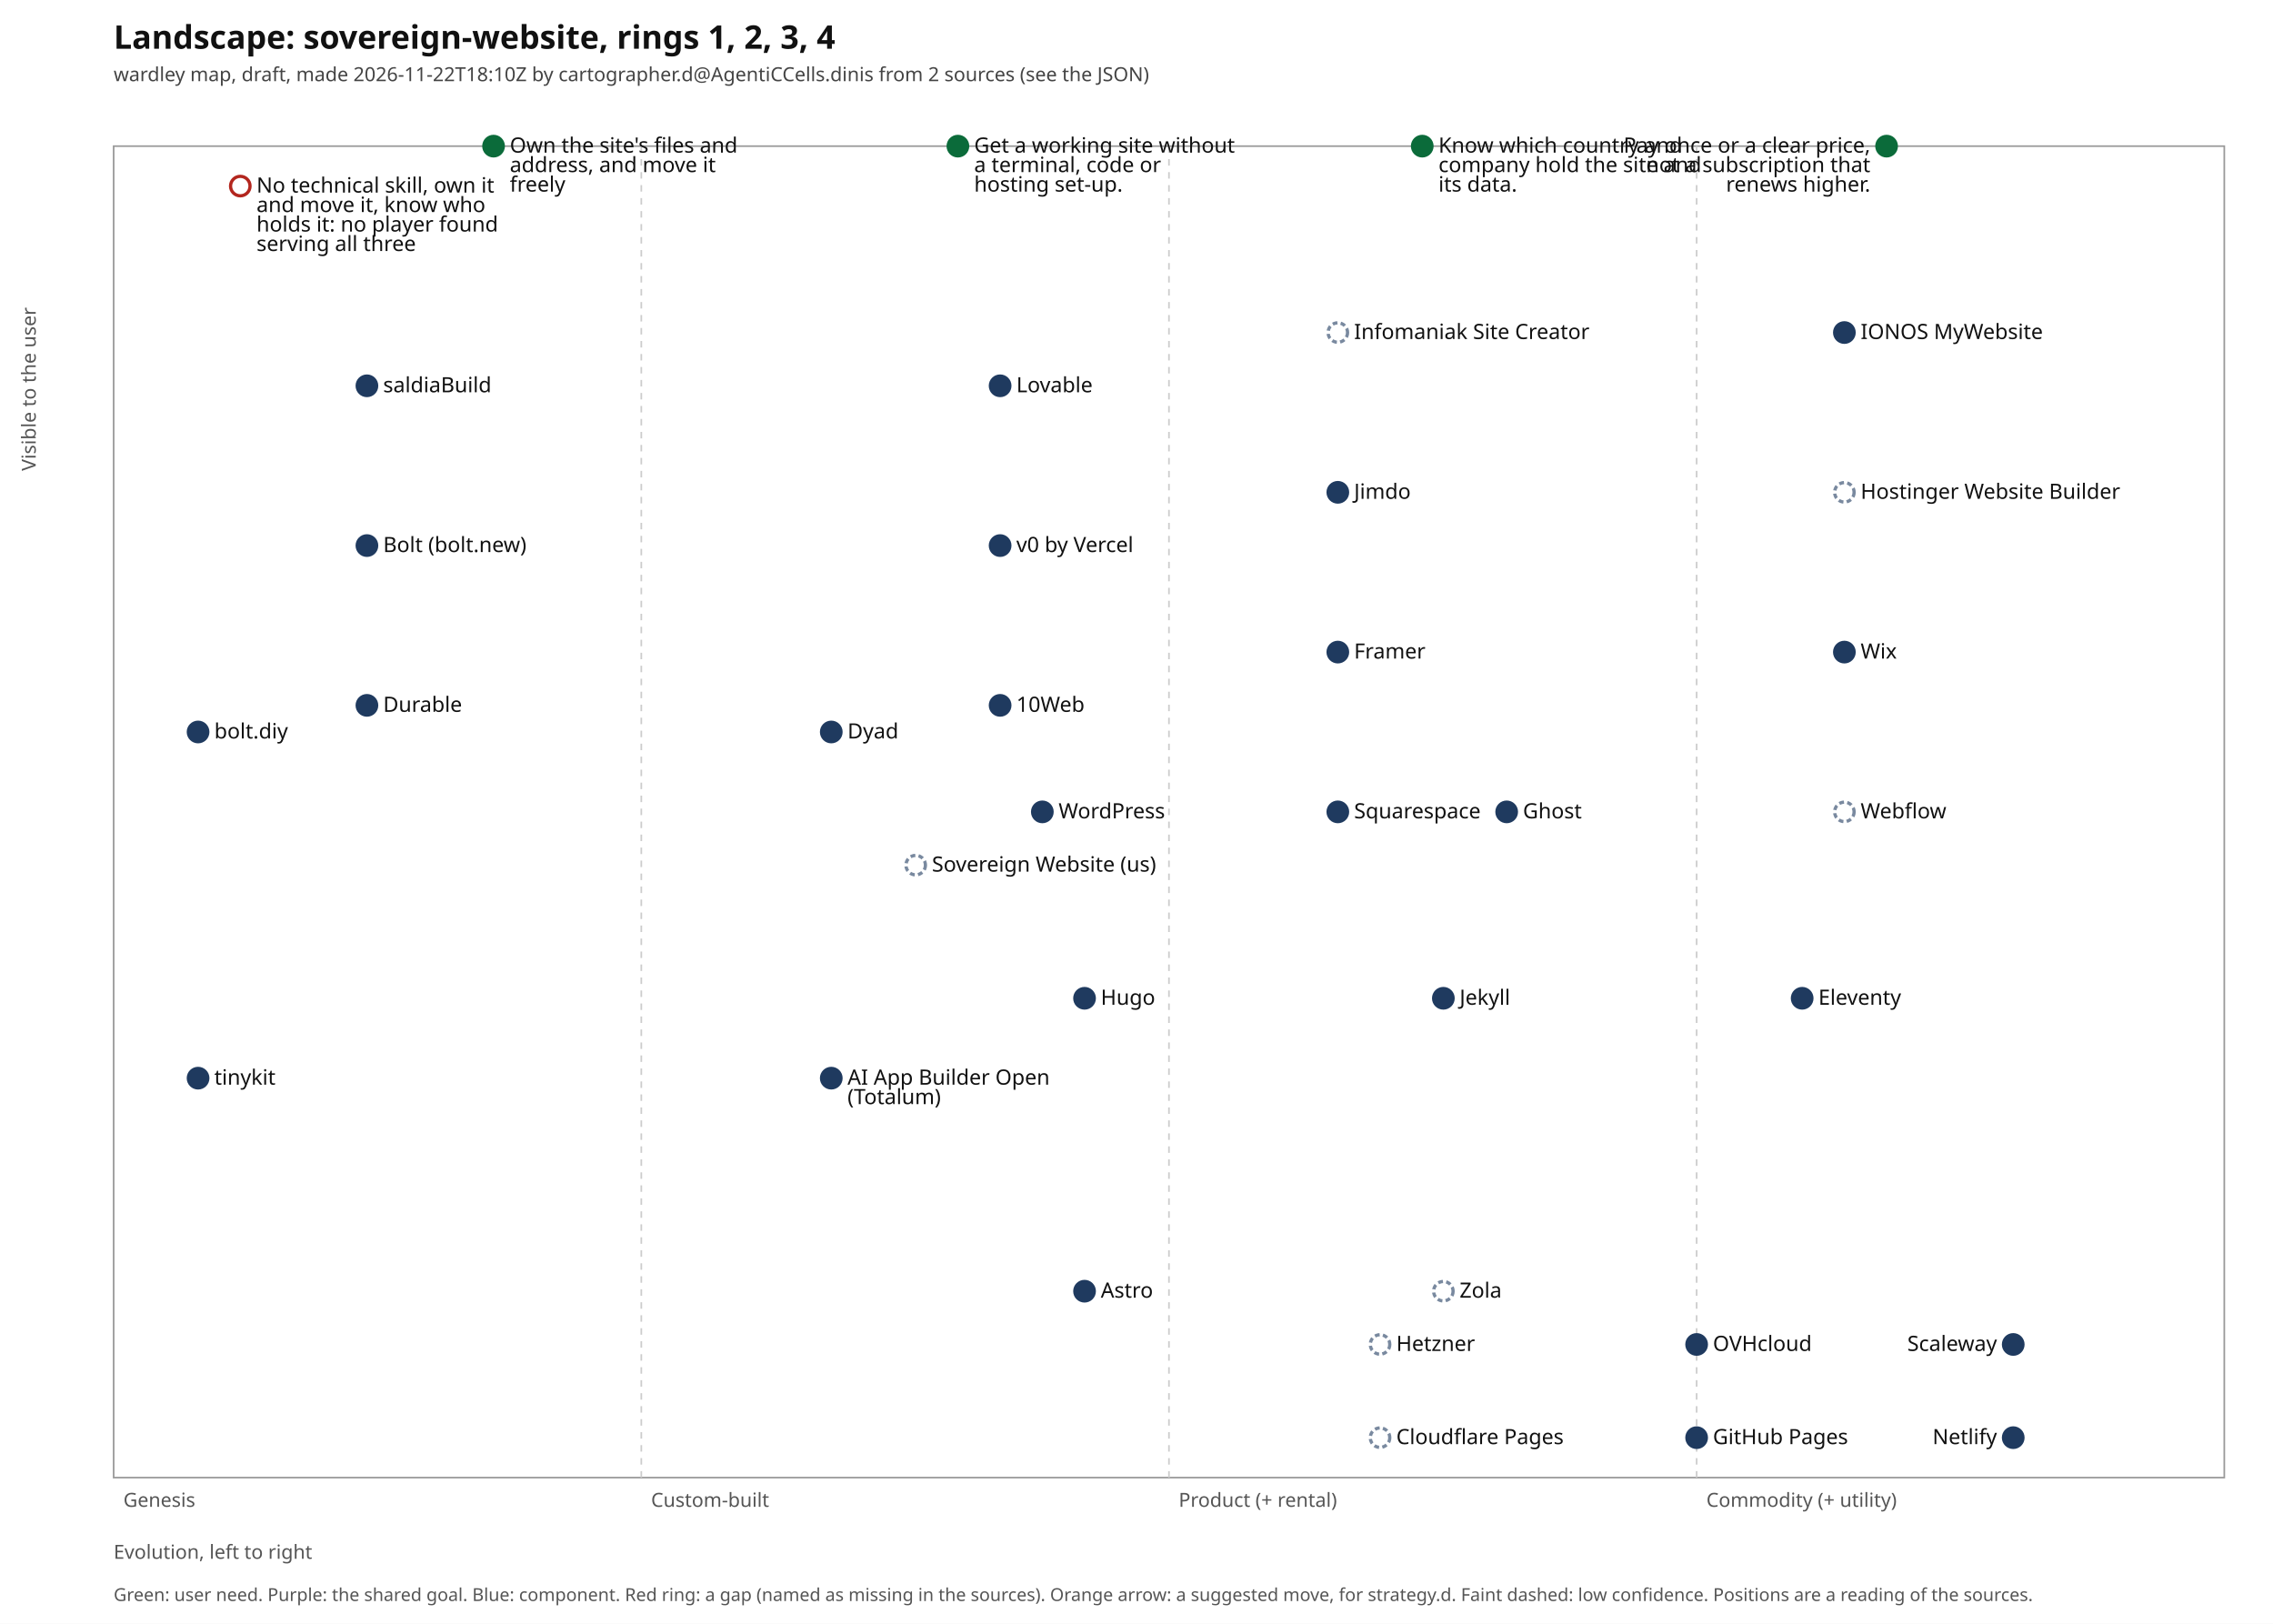
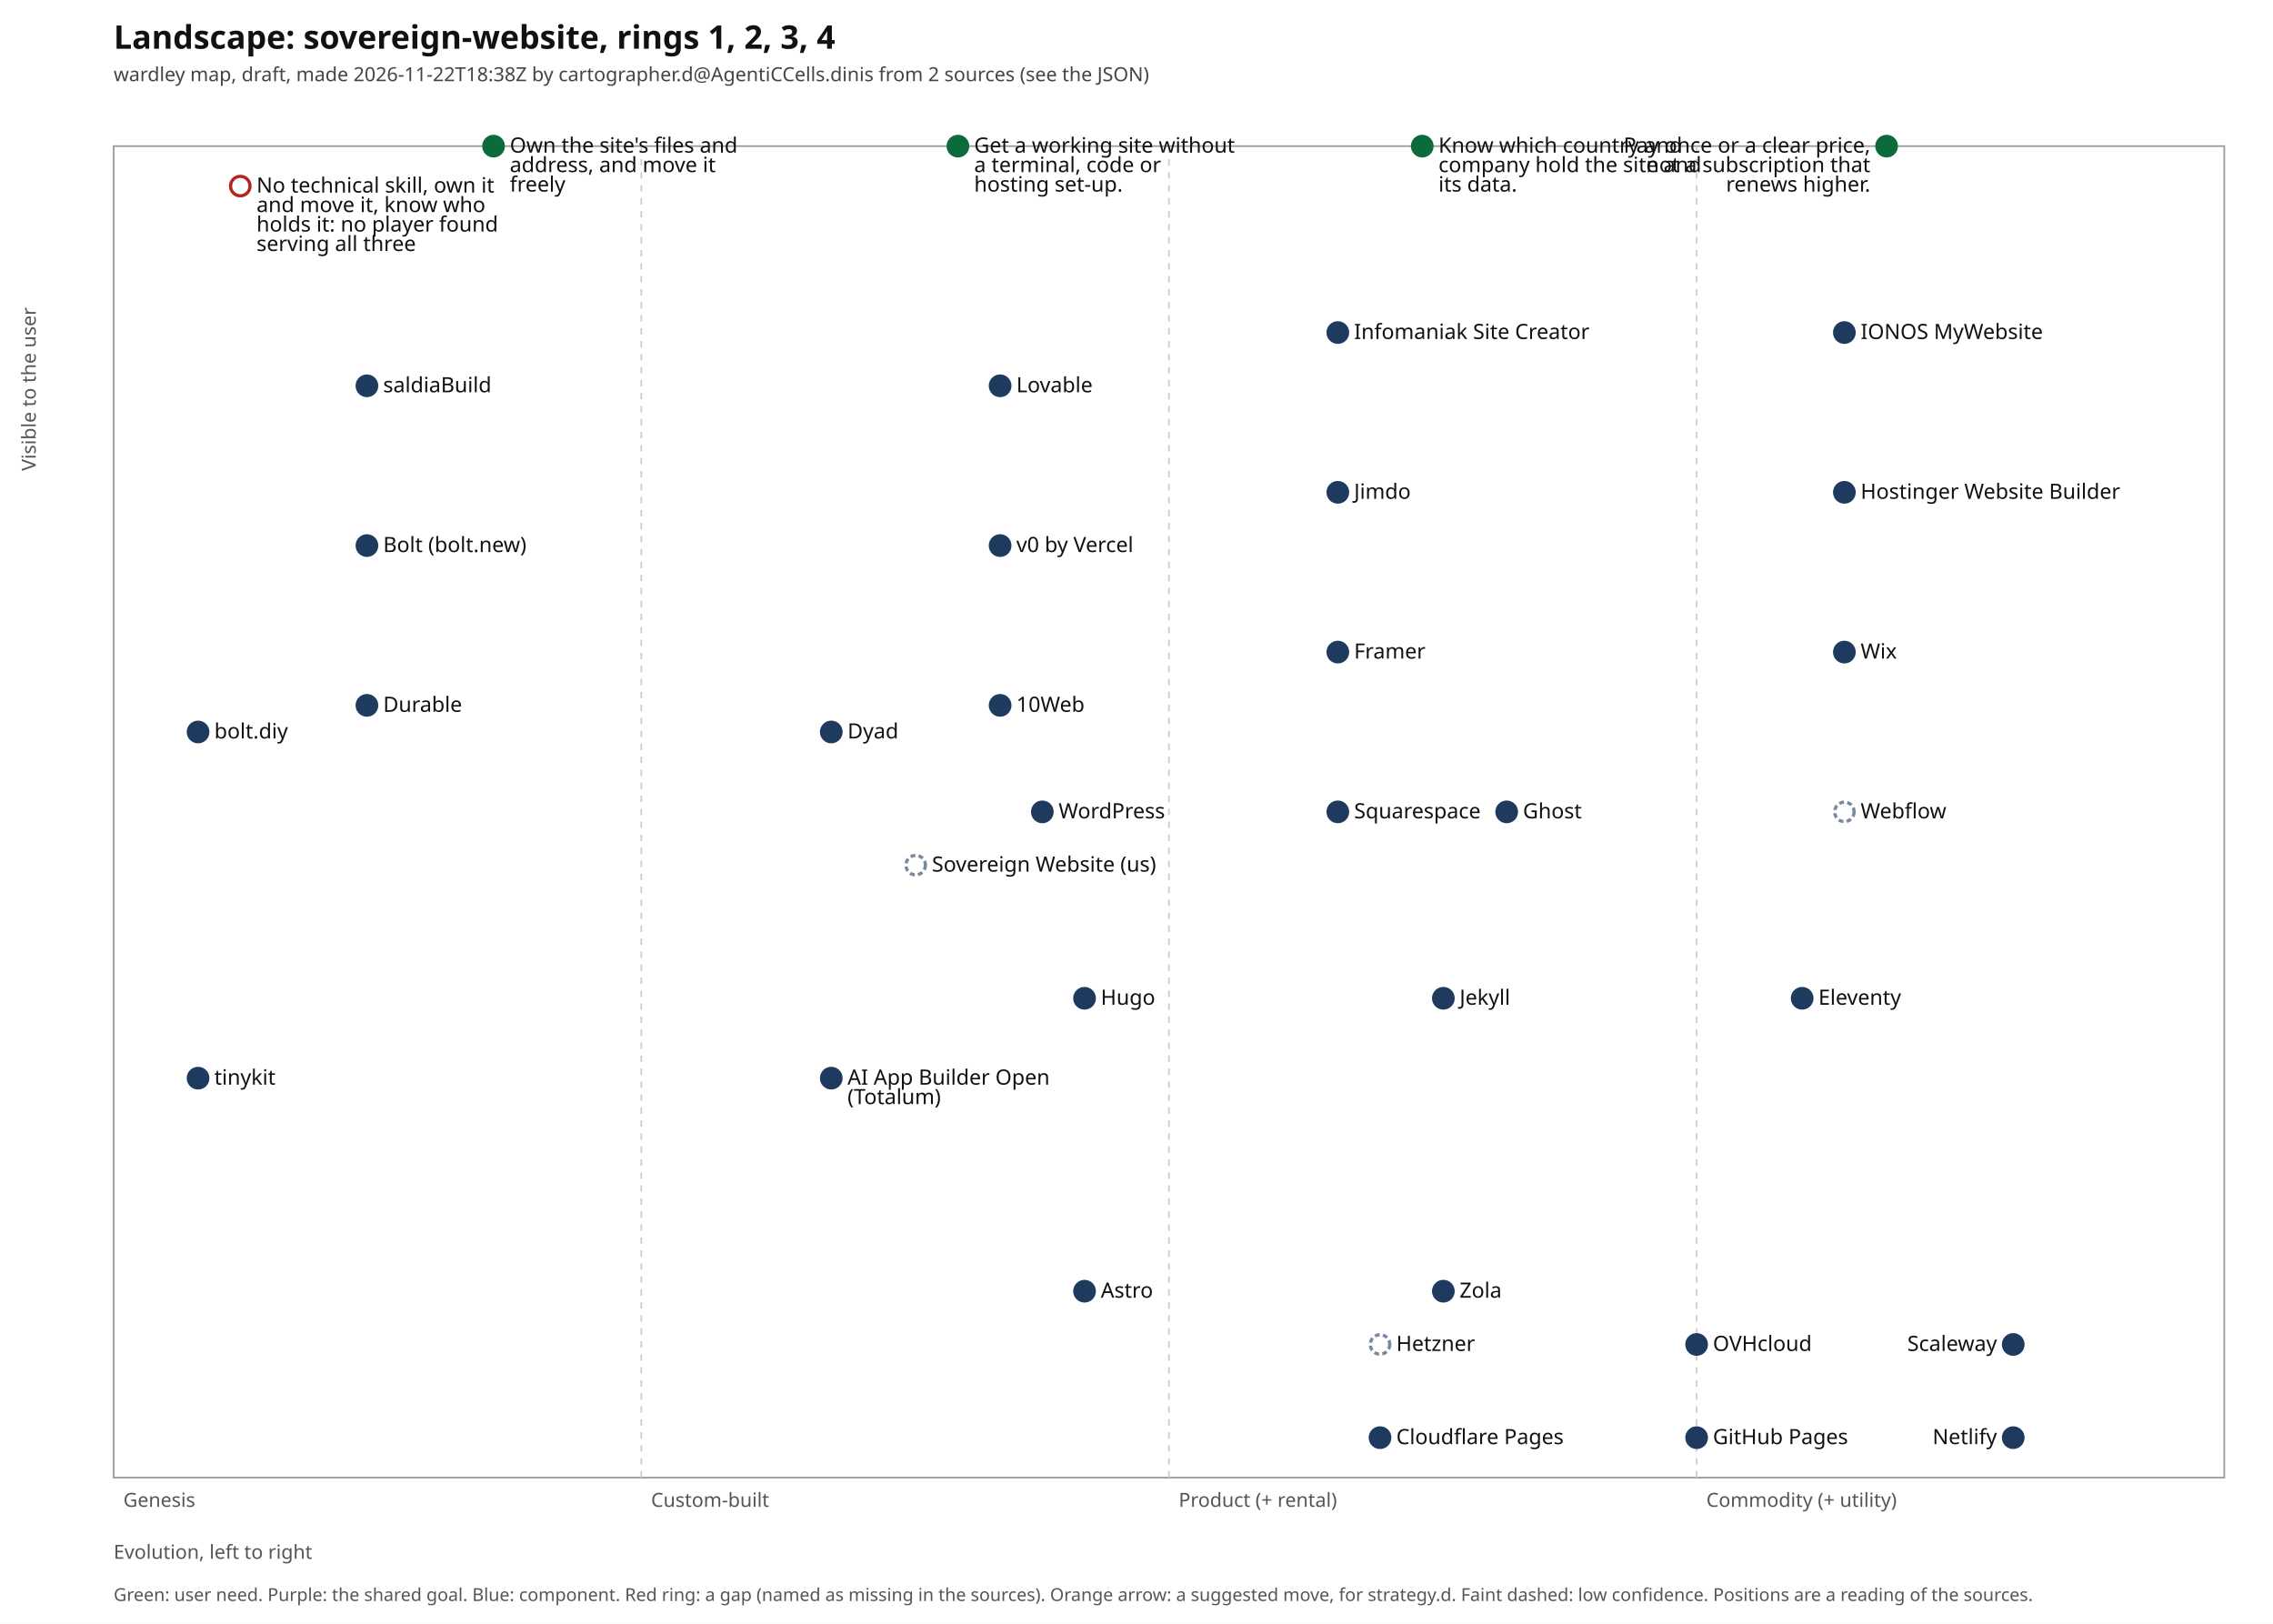
<svg xmlns="http://www.w3.org/2000/svg" viewBox="0 0 1400 1000" role="img" aria-label="Landscape: sovereign-website, rings 1, 2, 3, 4" font-family="system-ui, sans-serif">
  <rect width="1400" height="1000" fill="#fff" />
  <text x="70" y="30" font-size="20" font-weight="600" fill="#111">Landscape: sovereign-website, rings 1, 2, 3, 4</text>
-   <text x="70" y="50" font-size="12" fill="#444">wardley map, draft, made 2026-11-22T18:10Z by cartographer.d@AgentiCCells.dinis from 2 sources (see the JSON)</text>
+   <text x="70" y="50" font-size="12" fill="#444">wardley map, draft, made 2026-11-22T18:38Z by cartographer.d@AgentiCCells.dinis from 2 sources (see the JSON)</text>
  <rect x="70" y="90" width="1300" height="820" fill="none" stroke="#999" />
  <text x="76" y="928" font-size="12" fill="#555">Genesis</text>
  <line x1="395" y1="90" x2="395" y2="910" stroke="#ccc" stroke-dasharray="4 4" />
  <text x="401" y="928" font-size="12" fill="#555">Custom-built</text>
  <line x1="720" y1="90" x2="720" y2="910" stroke="#ccc" stroke-dasharray="4 4" />
  <text x="726" y="928" font-size="12" fill="#555">Product (+ rental)</text>
  <line x1="1045" y1="90" x2="1045" y2="910" stroke="#ccc" stroke-dasharray="4 4" />
  <text x="1051" y="928" font-size="12" fill="#555">Commodity (+ utility)</text>
  <text x="70" y="960" font-size="12" fill="#555">Evolution, left to right</text>
  <text transform="translate(22 290) rotate(-90)" font-size="12" fill="#555">Visible to the user</text>
  <defs>
    <marker id="a" markerWidth="8" markerHeight="8" refX="7" refY="4" orient="auto">
      <path d="M0 0L8 4L0 8z" fill="#888" />
    </marker>
  </defs>
  <circle cx="304" cy="90" r="6" fill="#0b6b3a" stroke="#0b6b3a" stroke-width="2" />
  <text text-anchor="start" x="314" y="94" font-size="13" fill="#111">Own the site's files and</text>
  <text text-anchor="start" x="314" y="106" font-size="13" fill="#111">address, and move it</text>
  <text text-anchor="start" x="314" y="118" font-size="13" fill="#111">freely</text>
  <circle cx="590" cy="90" r="6" fill="#0b6b3a" stroke="#0b6b3a" stroke-width="2" />
  <text text-anchor="start" x="600" y="94" font-size="13" fill="#111">Get a working site without</text>
  <text text-anchor="start" x="600" y="106" font-size="13" fill="#111">a terminal, code or</text>
  <text text-anchor="start" x="600" y="118" font-size="13" fill="#111">hosting set-up.</text>
  <circle cx="876" cy="90" r="6" fill="#0b6b3a" stroke="#0b6b3a" stroke-width="2" />
  <text text-anchor="start" x="886" y="94" font-size="13" fill="#111">Know which country and</text>
  <text text-anchor="start" x="886" y="106" font-size="13" fill="#111">company hold the site and</text>
  <text text-anchor="start" x="886" y="118" font-size="13" fill="#111">its data.</text>
  <circle cx="1162" cy="90" r="6" fill="#0b6b3a" stroke="#0b6b3a" stroke-width="2" />
  <text text-anchor="end" x="1152" y="94" font-size="13" fill="#111">Pay once or a clear price,</text>
  <text text-anchor="end" x="1152" y="106" font-size="13" fill="#111">not a subscription that</text>
  <text text-anchor="end" x="1152" y="118" font-size="13" fill="#111">renews higher.</text>
-   <circle cx="824" cy="204.8" r="6" fill="#fff" stroke="#1f3a5f" stroke-width="2" stroke-dasharray="3 2" opacity="0.6" />
+   <circle cx="824" cy="204.8" r="6" fill="#1f3a5f" stroke="#1f3a5f" stroke-width="2" />
  <text text-anchor="start" x="834" y="208.8" font-size="13" fill="#111">Infomaniak Site Creator</text>
  <circle cx="226" cy="237.6" r="6" fill="#1f3a5f" stroke="#1f3a5f" stroke-width="2" />
  <text text-anchor="start" x="236" y="241.6" font-size="13" fill="#111">saldiaBuild</text>
  <circle cx="1136" cy="204.8" r="6" fill="#1f3a5f" stroke="#1f3a5f" stroke-width="2" />
  <text text-anchor="start" x="1146" y="208.8" font-size="13" fill="#111">IONOS MyWebsite</text>
  <circle cx="824" cy="303.2" r="6" fill="#1f3a5f" stroke="#1f3a5f" stroke-width="2" />
  <text text-anchor="start" x="834" y="307.2" font-size="13" fill="#111">Jimdo</text>
-   <circle cx="1136" cy="303.2" r="6" fill="#fff" stroke="#1f3a5f" stroke-width="2" stroke-dasharray="3 2" opacity="0.6" />
+   <circle cx="1136" cy="303.2" r="6" fill="#1f3a5f" stroke="#1f3a5f" stroke-width="2" />
  <text text-anchor="start" x="1146" y="307.2" font-size="13" fill="#111">Hostinger Website Builder</text>
  <circle cx="824" cy="401.6" r="6" fill="#1f3a5f" stroke="#1f3a5f" stroke-width="2" />
  <text text-anchor="start" x="834" y="405.6" font-size="13" fill="#111">Framer</text>
  <circle cx="668" cy="614.8" r="6" fill="#1f3a5f" stroke="#1f3a5f" stroke-width="2" />
  <text text-anchor="start" x="678" y="618.8" font-size="13" fill="#111">Hugo</text>
  <circle cx="889" cy="614.8" r="6" fill="#1f3a5f" stroke="#1f3a5f" stroke-width="2" />
  <text text-anchor="start" x="899" y="618.8" font-size="13" fill="#111">Jekyll</text>
  <circle cx="1110" cy="614.8" r="6" fill="#1f3a5f" stroke="#1f3a5f" stroke-width="2" />
  <text text-anchor="start" x="1120" y="618.8" font-size="13" fill="#111">Eleventy</text>
  <circle cx="668" cy="795.2" r="6" fill="#1f3a5f" stroke="#1f3a5f" stroke-width="2" />
  <text text-anchor="start" x="678" y="799.2" font-size="13" fill="#111">Astro</text>
-   <circle cx="889" cy="795.2" r="6" fill="#fff" stroke="#1f3a5f" stroke-width="2" stroke-dasharray="3 2" opacity="0.6" />
+   <circle cx="889" cy="795.2" r="6" fill="#1f3a5f" stroke="#1f3a5f" stroke-width="2" />
  <text text-anchor="start" x="899" y="799.2" font-size="13" fill="#111">Zola</text>
  <circle cx="642" cy="500" r="6" fill="#1f3a5f" stroke="#1f3a5f" stroke-width="2" />
  <text text-anchor="start" x="652" y="504" font-size="13" fill="#111">WordPress</text>
  <circle cx="928" cy="500" r="6" fill="#1f3a5f" stroke="#1f3a5f" stroke-width="2" />
  <text text-anchor="start" x="938" y="504" font-size="13" fill="#111">Ghost</text>
  <circle cx="122" cy="450.8" r="6" fill="#1f3a5f" stroke="#1f3a5f" stroke-width="2" />
  <text text-anchor="start" x="132" y="454.8" font-size="13" fill="#111">bolt.diy</text>
  <circle cx="512" cy="450.8" r="6" fill="#1f3a5f" stroke="#1f3a5f" stroke-width="2" />
  <text text-anchor="start" x="522" y="454.8" font-size="13" fill="#111">Dyad</text>
  <circle cx="122" cy="664" r="6" fill="#1f3a5f" stroke="#1f3a5f" stroke-width="2" />
  <text text-anchor="start" x="132" y="668" font-size="13" fill="#111">tinykit</text>
  <circle cx="512" cy="664" r="6" fill="#1f3a5f" stroke="#1f3a5f" stroke-width="2" />
  <text text-anchor="start" x="522" y="668" font-size="13" fill="#111">AI App Builder Open</text>
  <text text-anchor="start" x="522" y="680" font-size="13" fill="#111">(Totalum)</text>
  <circle cx="1136" cy="401.6" r="6" fill="#1f3a5f" stroke="#1f3a5f" stroke-width="2" />
  <text text-anchor="start" x="1146" y="405.6" font-size="13" fill="#111">Wix</text>
  <circle cx="824" cy="500" r="6" fill="#1f3a5f" stroke="#1f3a5f" stroke-width="2" />
  <text text-anchor="start" x="834" y="504" font-size="13" fill="#111">Squarespace</text>
  <circle cx="1136" cy="500" r="6" fill="#fff" stroke="#1f3a5f" stroke-width="2" stroke-dasharray="3 2" opacity="0.6" />
  <text text-anchor="start" x="1146" y="504" font-size="13" fill="#111">Webflow</text>
  <circle cx="616" cy="237.6" r="6" fill="#1f3a5f" stroke="#1f3a5f" stroke-width="2" />
  <text text-anchor="start" x="626" y="241.6" font-size="13" fill="#111">Lovable</text>
  <circle cx="226" cy="336" r="6" fill="#1f3a5f" stroke="#1f3a5f" stroke-width="2" />
  <text text-anchor="start" x="236" y="340" font-size="13" fill="#111">Bolt (bolt.new)</text>
  <circle cx="616" cy="336" r="6" fill="#1f3a5f" stroke="#1f3a5f" stroke-width="2" />
  <text text-anchor="start" x="626" y="340" font-size="13" fill="#111">v0 by Vercel</text>
  <circle cx="226" cy="434.4" r="6" fill="#1f3a5f" stroke="#1f3a5f" stroke-width="2" />
  <text text-anchor="start" x="236" y="438.4" font-size="13" fill="#111">Durable</text>
  <circle cx="616" cy="434.4" r="6" fill="#1f3a5f" stroke="#1f3a5f" stroke-width="2" />
  <text text-anchor="start" x="626" y="438.4" font-size="13" fill="#111">10Web</text>
  <circle cx="850" cy="828" r="6" fill="#fff" stroke="#1f3a5f" stroke-width="2" stroke-dasharray="3 2" opacity="0.6" />
  <text text-anchor="start" x="860" y="832" font-size="13" fill="#111">Hetzner</text>
  <circle cx="1045" cy="828" r="6" fill="#1f3a5f" stroke="#1f3a5f" stroke-width="2" />
  <text text-anchor="start" x="1055" y="832" font-size="13" fill="#111">OVHcloud</text>
  <circle cx="1240" cy="828" r="6" fill="#1f3a5f" stroke="#1f3a5f" stroke-width="2" />
  <text text-anchor="end" x="1230" y="832" font-size="13" fill="#111">Scaleway</text>
-   <circle cx="850" cy="885.4" r="6" fill="#fff" stroke="#1f3a5f" stroke-width="2" stroke-dasharray="3 2" opacity="0.6" />
+   <circle cx="850" cy="885.4" r="6" fill="#1f3a5f" stroke="#1f3a5f" stroke-width="2" />
  <text text-anchor="start" x="860" y="889.4" font-size="13" fill="#111">Cloudflare Pages</text>
  <circle cx="1045" cy="885.4" r="6" fill="#1f3a5f" stroke="#1f3a5f" stroke-width="2" />
  <text text-anchor="start" x="1055" y="889.4" font-size="13" fill="#111">GitHub Pages</text>
  <circle cx="1240" cy="885.4" r="6" fill="#1f3a5f" stroke="#1f3a5f" stroke-width="2" />
  <text text-anchor="end" x="1230" y="889.4" font-size="13" fill="#111">Netlify</text>
  <circle cx="564" cy="532.8" r="6" fill="#fff" stroke="#1f3a5f" stroke-width="2" stroke-dasharray="3 2" opacity="0.6" />
  <text text-anchor="start" x="574" y="536.8" font-size="13" fill="#111">Sovereign Website (us)</text>
  <circle cx="148" cy="114.6" r="6" fill="#fff" stroke="#b3261e" stroke-width="2" />
  <text text-anchor="start" x="158" y="118.6" font-size="13" fill="#111">No technical skill, own it</text>
  <text text-anchor="start" x="158" y="130.6" font-size="13" fill="#111">and move it, know who</text>
  <text text-anchor="start" x="158" y="142.6" font-size="13" fill="#111">holds it: no player found</text>
  <text text-anchor="start" x="158" y="154.6" font-size="13" fill="#111">serving all three</text>
  <text x="70" y="986" font-size="11" fill="#555">Green: user need. Purple: the shared goal. Blue: component. Red ring: a gap (named as missing in the sources). Orange arrow: a suggested move, for strategy.d. Faint dashed: low confidence. Positions are a reading of the sources.</text>
</svg>
